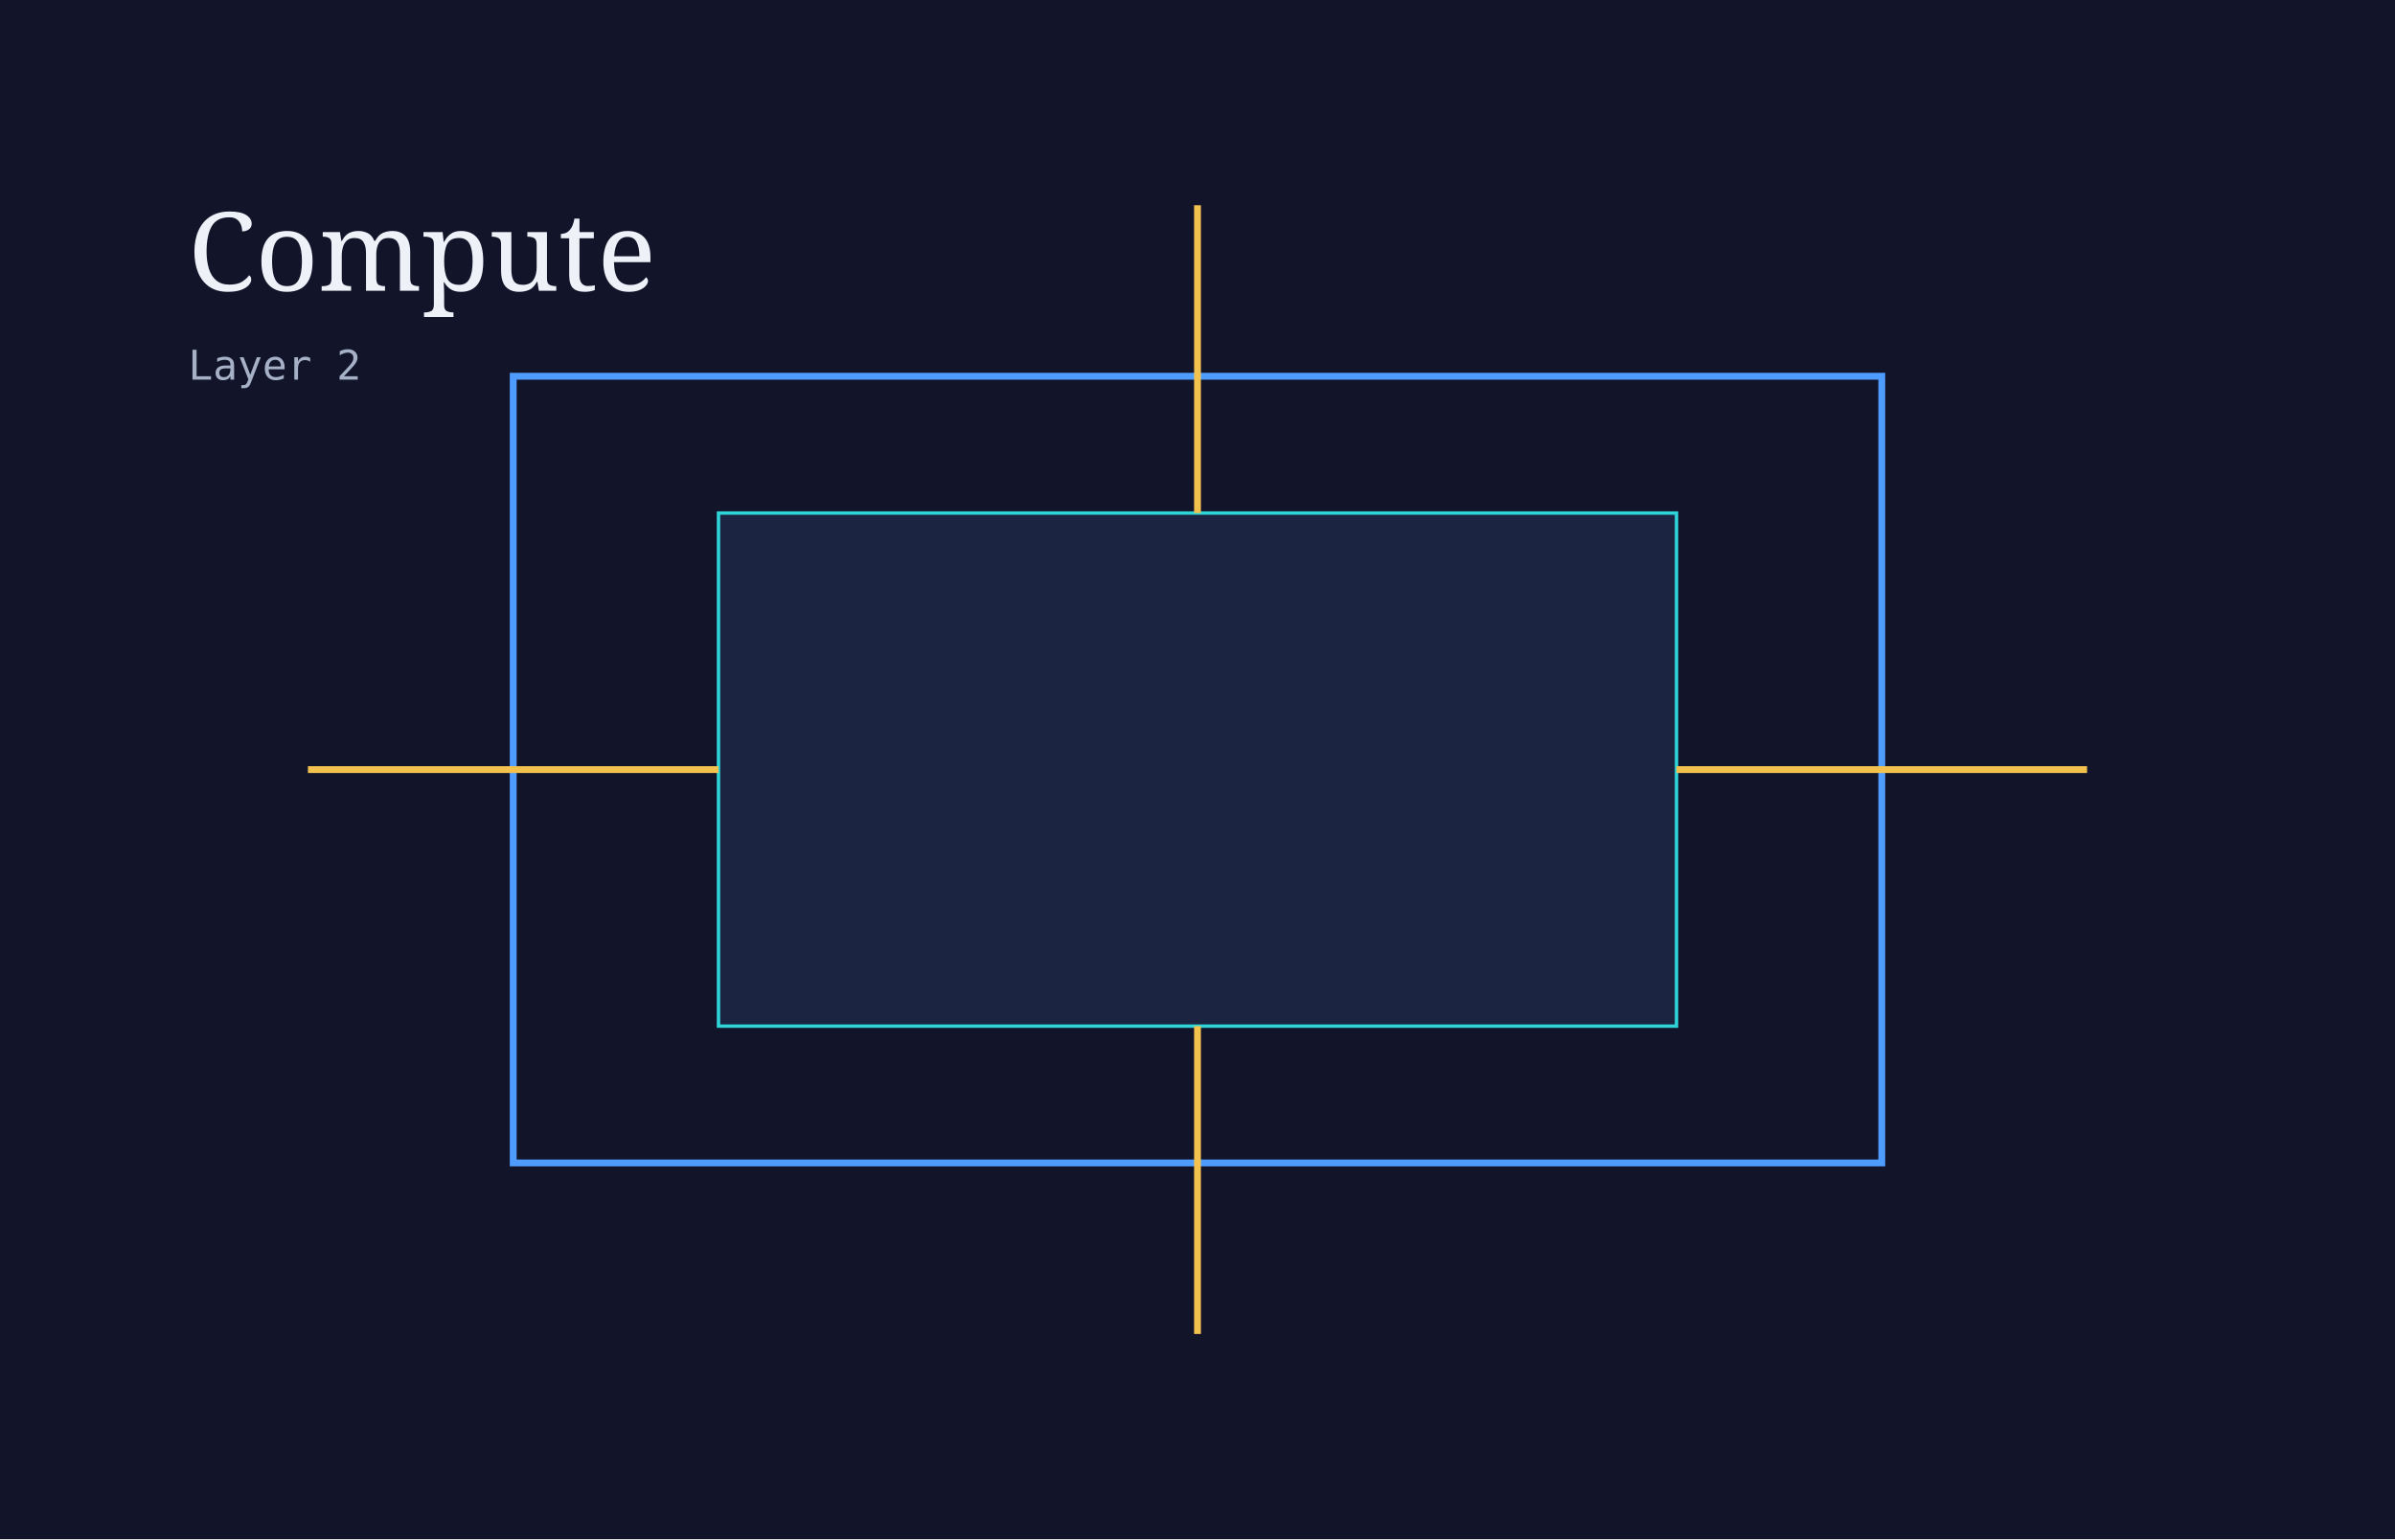
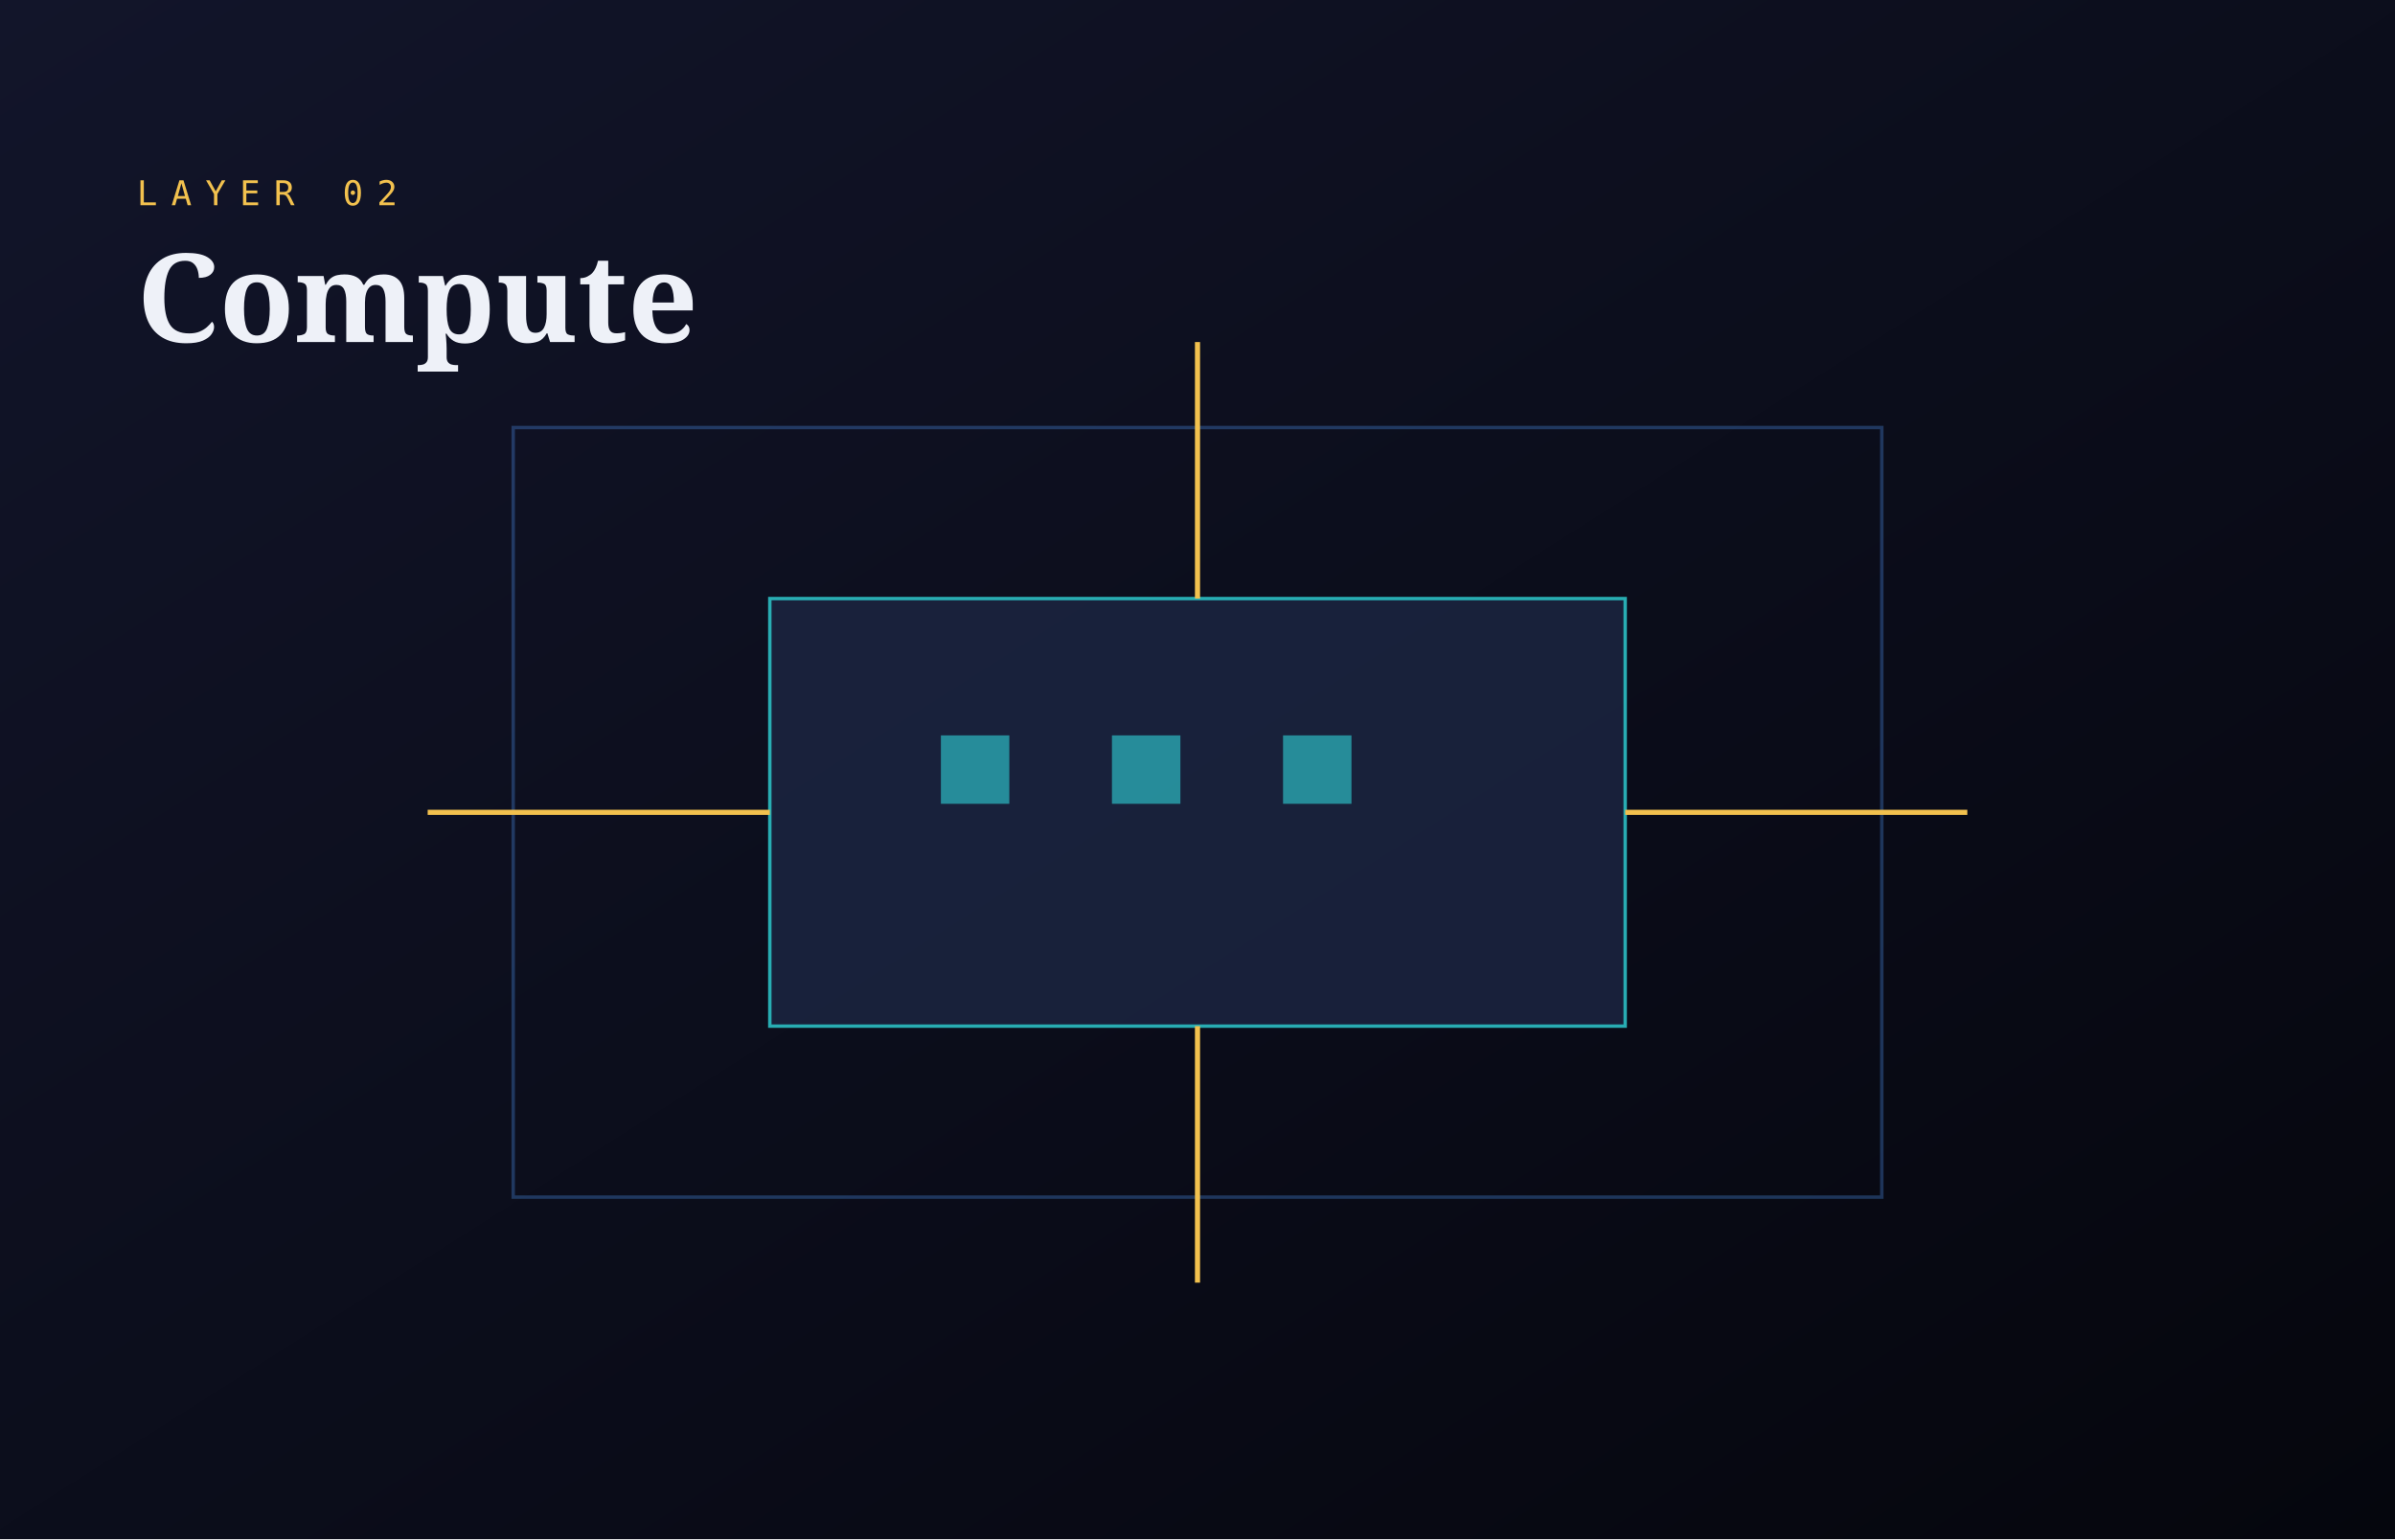
<svg xmlns="http://www.w3.org/2000/svg" viewBox="0 0 1400 900">
-   <rect width="1400" height="900" fill="#12152a" />
-   <rect x="300" y="220" width="800" height="460" fill="none" stroke="#4f9cff" stroke-width="4" />
-   <rect x="420" y="300" width="560" height="300" fill="#1b2542" stroke="#2fd4d8" stroke-width="2" />
-   <g stroke="#f2c14e" stroke-width="4">
-     <line x1="420" y1="450" x2="180" y2="450" />
-     <line x1="980" y1="450" x2="1220" y2="450" />
-     <line x1="700" y1="300" x2="700" y2="120" />
-     <line x1="700" y1="600" x2="700" y2="780" />
+   <defs>
+     <linearGradient id="grad1" x1="0%" y1="0%" x2="100%" y2="100%">
+       <stop offset="0%" stop-color="#12152a" />
+       <stop offset="100%" stop-color="#05060d" />
+     </linearGradient>
+   </defs>
+   <rect width="1400" height="900" fill="url(#grad1)" />
+   <g transform="translate(300, 250)">
+     <rect x="0" y="0" width="800" height="450" fill="none" stroke="#4f9cff" stroke-width="2" opacity="0.3" />
+     <rect x="150" y="100" width="500" height="250" fill="#1b2542" stroke="#2fd4d8" stroke-width="2" opacity="0.8" />
+     <g stroke="#f2c14e" stroke-width="3">
+       <line x1="150" y1="225" x2="-50" y2="225" />
+       <line x1="650" y1="225" x2="850" y2="225" />
+       <line x1="400" y1="100" x2="400" y2="-50" />
+       <line x1="400" y1="350" x2="400" y2="500" />
+     </g>
+     <g fill="#2fd4d8">
+       <rect x="250" y="180" width="40" height="40" opacity="0.6" />
+       <rect x="350" y="180" width="40" height="40" opacity="0.6" />
+       <rect x="450" y="180" width="40" height="40" opacity="0.6" />
+     </g>
  </g>
-   <text x="110" y="170" fill="#eef1f8" font-family="Georgia,serif" font-size="64">Compute</text>
-   <text x="110" y="222" fill="#a6b1c8" font-family="monospace" font-size="24">Layer 2</text>
+   <text x="80" y="120" fill="#f2c14e" font-family="JetBrains Mono, monospace" font-size="20" letter-spacing="0.4em">LAYER 02</text>
+   <text x="80" y="200" fill="#eef1f8" font-family="Playfair Display, serif" font-size="72" font-weight="900">Compute</text>
</svg>
